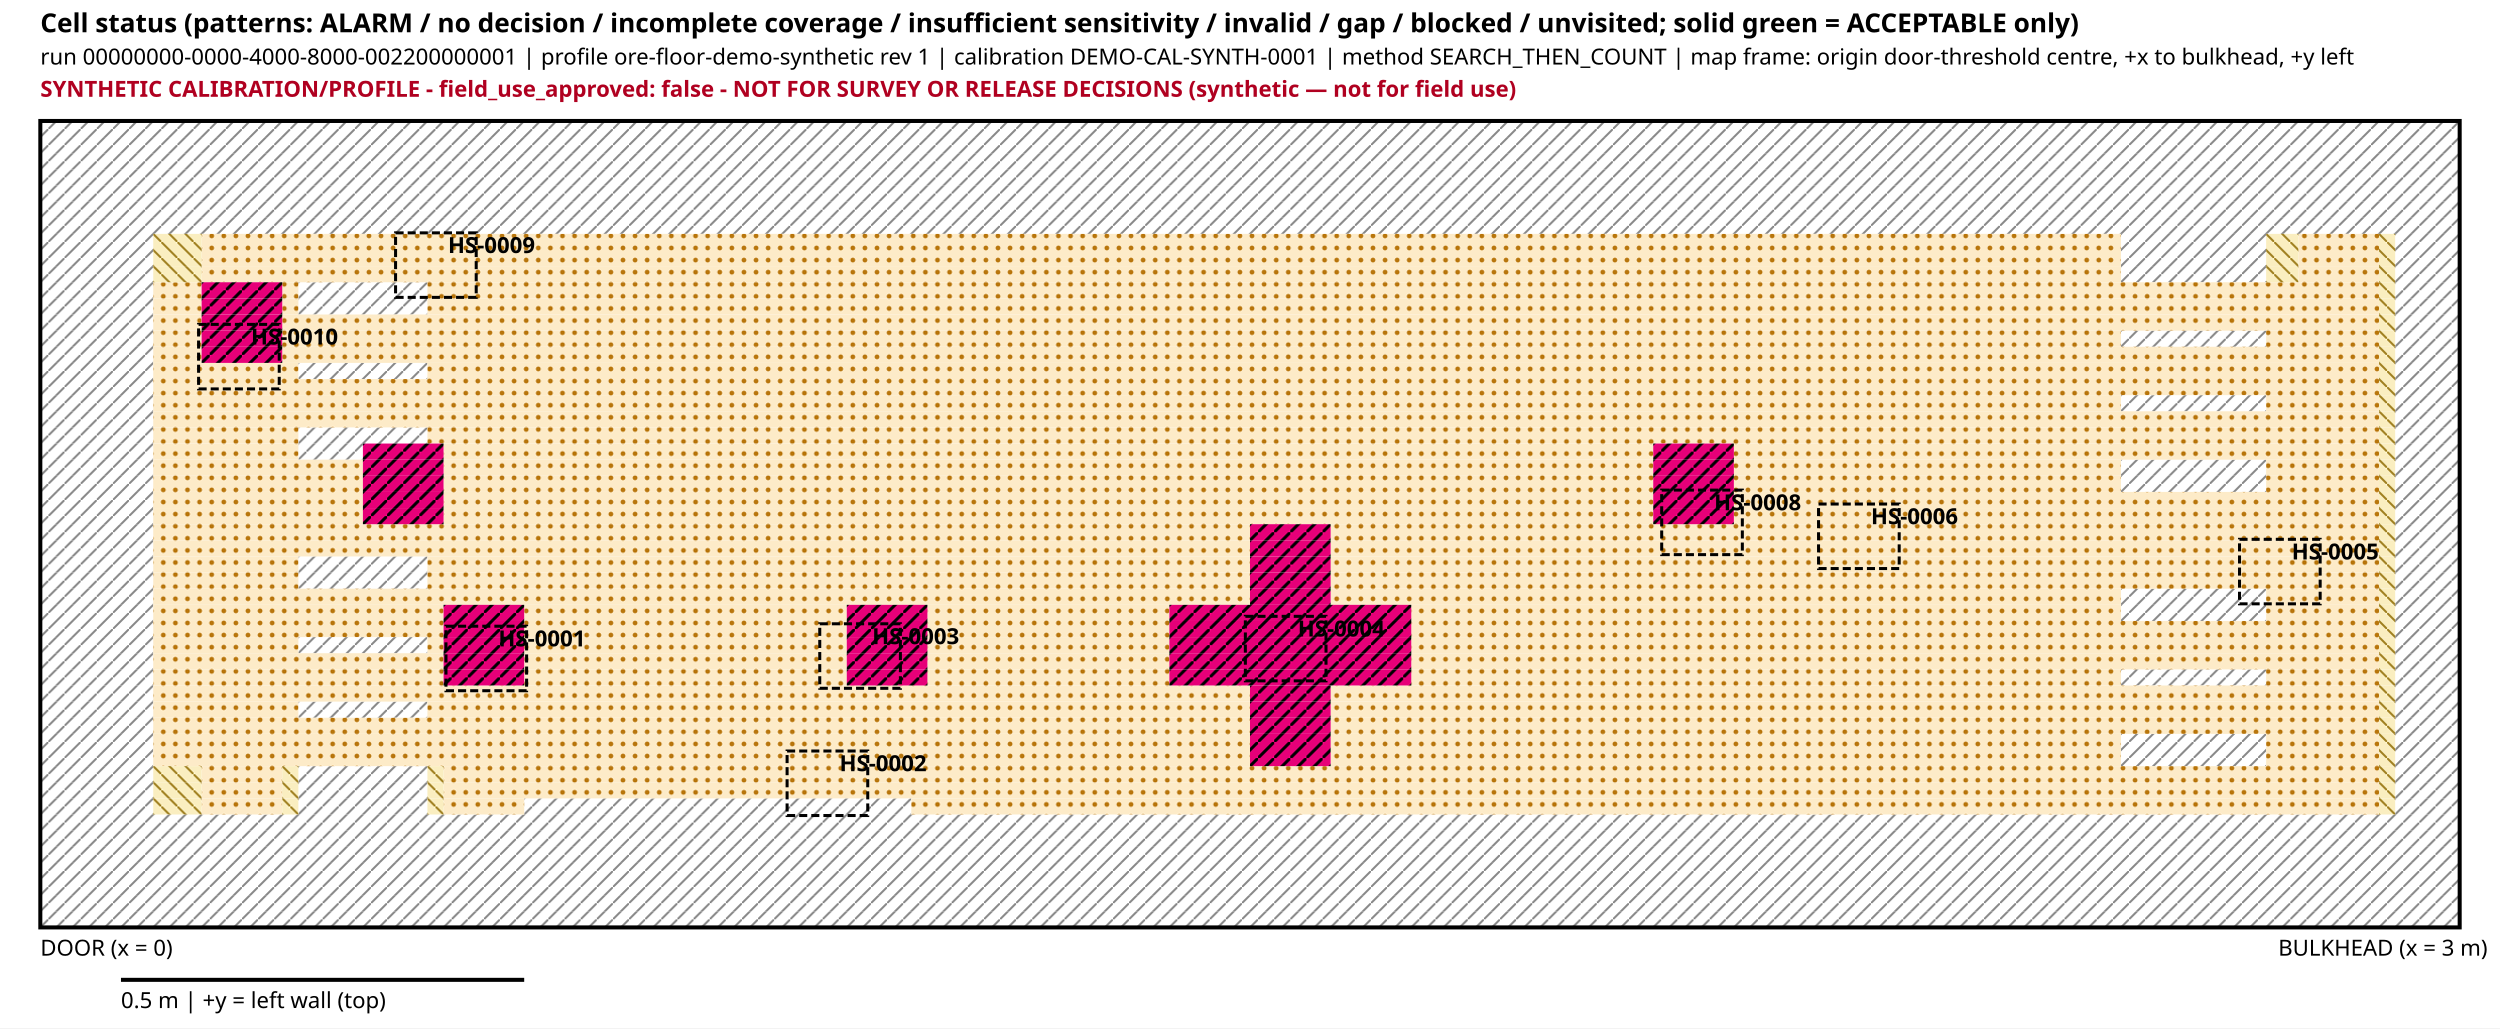
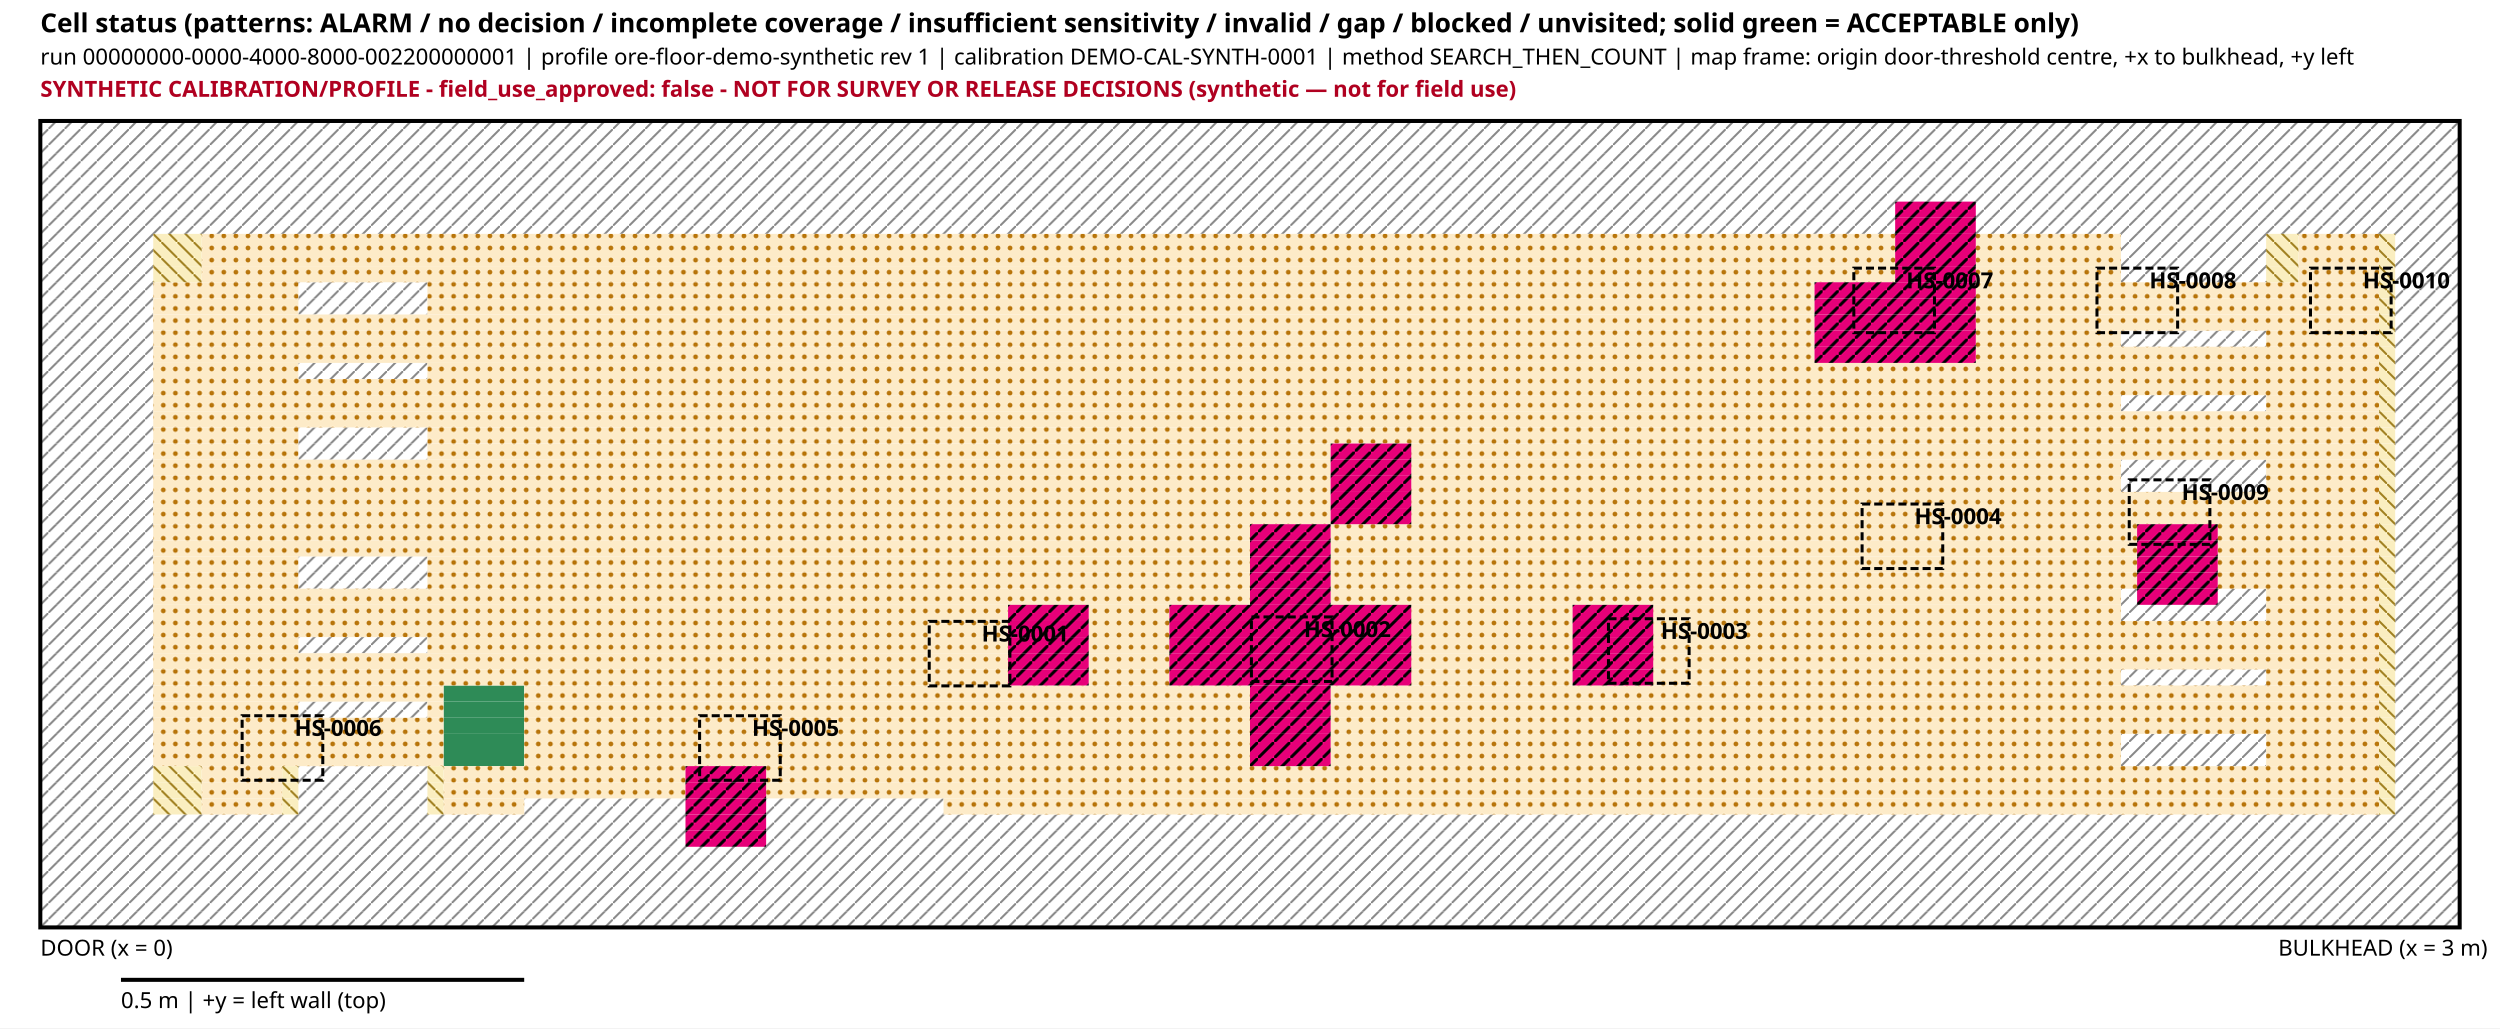
<svg xmlns="http://www.w3.org/2000/svg" width="1240" height="510" viewBox="0 0 1240 510" font-family="sans-serif" font-size="11">
  <defs>
    <pattern id="p-UNVISITED" width="8" height="8" patternUnits="userSpaceOnUse">
      <rect width="8" height="8" fill="#fff" />
      <path d="M0 8L8 0" stroke="#888" stroke-width="1" />
    </pattern>
    <pattern id="p-INVALID_DATA" width="8" height="8" patternUnits="userSpaceOnUse">
      <rect width="8" height="8" fill="#f6d5d5" />
      <path d="M0 0L8 8M0 8L8 0" stroke="#c83c3c" stroke-width="1" />
    </pattern>
    <pattern id="p-INSUFFICIENT_SENSITIVITY" width="6" height="6" patternUnits="userSpaceOnUse">
      <rect width="6" height="6" fill="#fdebc8" />
      <circle cx="3" cy="3" r="1.2" fill="#b9770e" />
    </pattern>
    <pattern id="p-BLOCKED" width="8" height="8" patternUnits="userSpaceOnUse">
      <rect width="8" height="8" fill="#e4dcf0" />
      <path d="M0 4H8" stroke="#785aa0" stroke-width="2" />
    </pattern>
    <pattern id="p-EXCLUDED" width="8" height="8" patternUnits="userSpaceOnUse">
      <rect width="8" height="8" fill="#5a5a5a" />
    </pattern>
    <pattern id="p-ACCEPTABLE" width="8" height="8" patternUnits="userSpaceOnUse">
      <rect width="8" height="8" fill="#2e8b57" />
    </pattern>
    <pattern id="p-NO_DECISION" width="8" height="8" patternUnits="userSpaceOnUse">
      <rect width="8" height="8" fill="#e6e6f2" />
      <path d="M0 4H8M4 0V8" stroke="#6a6aa0" stroke-width="1" />
    </pattern>
    <pattern id="p-INCOMPLETE_COVERAGE" width="8" height="8" patternUnits="userSpaceOnUse">
      <rect width="8" height="8" fill="#faeec0" />
      <path d="M0 0L8 8" stroke="#a08020" stroke-width="1" />
    </pattern>
    <pattern id="p-ALARM" width="8" height="8" patternUnits="userSpaceOnUse">
      <rect width="8" height="8" fill="#e60078" />
      <path d="M0 8L8 0" stroke="#000" stroke-width="1.5" />
    </pattern>
    <pattern id="p-ACQUISITION_GAP" width="8" height="8" patternUnits="userSpaceOnUse">
      <rect width="8" height="8" fill="#ddd" />
      <circle cx="4" cy="4" r="2" fill="#666" />
    </pattern>
  </defs>
  <rect width="1240" height="510" fill="#fff" />
  <text x="20" y="16" font-size="13" font-weight="bold">Cell status (patterns: ALARM / no decision / incomplete coverage / insufficient sensitivity / invalid / gap / blocked / unvisited; solid green = ACCEPTABLE only)</text>
  <text x="20" y="32">run 00000000-0000-4000-8000-002200000001 | profile ore-floor-demo-synthetic rev 1 | calibration DEMO-CAL-SYNTH-0001 | method SEARCH_THEN_COUNT | map frame: origin door-threshold centre, +x to bulkhead, +y left</text>
  <text x="20" y="48" fill="#b00020" font-weight="bold">SYNTHETIC CALIBRATION/PROFILE - field_use_approved: false - NOT FOR SURVEY OR RELEASE DECISIONS (synthetic — not for field use)</text>
  <rect x="20.0" y="452.0" width="1200.0" height="8.0" fill="url(#p-UNVISITED)" />
  <rect x="20.0" y="444.0" width="1200.0" height="8.0" fill="url(#p-UNVISITED)" />
  <rect x="20.0" y="436.0" width="1200.0" height="8.0" fill="url(#p-UNVISITED)" />
  <rect x="20.0" y="428.0" width="1200.0" height="8.0" fill="url(#p-UNVISITED)" />
  <rect x="20.0" y="420.0" width="1200.0" height="8.0" fill="url(#p-UNVISITED)" />
-   <rect x="20.0" y="412.0" width="1200.0" height="8.0" fill="url(#p-UNVISITED)" />
-   <rect x="20.0" y="404.0" width="1200.0" height="8.0" fill="url(#p-UNVISITED)" />
+   <rect x="20.0" y="412.0" width="320.0" height="8.0" fill="url(#p-UNVISITED)" />
+   <rect x="380.0" y="412.0" width="840.0" height="8.0" fill="url(#p-UNVISITED)" />
+   <rect x="20.0" y="404.0" width="320.0" height="8.0" fill="url(#p-UNVISITED)" />
+   <rect x="380.0" y="404.0" width="840.0" height="8.0" fill="url(#p-UNVISITED)" />
  <rect x="20.0" y="396.0" width="56.0" height="8.0" fill="url(#p-UNVISITED)" />
  <rect x="148.0" y="396.0" width="64.0" height="8.0" fill="url(#p-UNVISITED)" />
-   <rect x="260.0" y="396.0" width="192.0" height="8.0" fill="url(#p-UNVISITED)" />
+   <rect x="260.0" y="396.0" width="80.0" height="8.0" fill="url(#p-UNVISITED)" />
+   <rect x="380.0" y="396.0" width="88.0" height="8.0" fill="url(#p-UNVISITED)" />
  <rect x="1188.0" y="396.0" width="32.0" height="8.0" fill="url(#p-UNVISITED)" />
  <rect x="20.0" y="388.0" width="56.0" height="8.0" fill="url(#p-UNVISITED)" />
  <rect x="148.0" y="388.0" width="64.0" height="8.0" fill="url(#p-UNVISITED)" />
  <rect x="1188.0" y="388.0" width="32.0" height="8.0" fill="url(#p-UNVISITED)" />
  <rect x="20.0" y="380.0" width="56.0" height="8.0" fill="url(#p-UNVISITED)" />
  <rect x="148.0" y="380.0" width="64.0" height="8.0" fill="url(#p-UNVISITED)" />
  <rect x="1188.0" y="380.0" width="32.0" height="8.0" fill="url(#p-UNVISITED)" />
  <rect x="20.0" y="372.0" width="56.0" height="8.0" fill="url(#p-UNVISITED)" />
  <rect x="1052.0" y="372.0" width="72.0" height="8.0" fill="url(#p-UNVISITED)" />
  <rect x="1188.0" y="372.0" width="32.0" height="8.0" fill="url(#p-UNVISITED)" />
  <rect x="20.0" y="364.0" width="56.0" height="8.0" fill="url(#p-UNVISITED)" />
  <rect x="1052.0" y="364.0" width="72.0" height="8.0" fill="url(#p-UNVISITED)" />
  <rect x="1188.0" y="364.0" width="32.0" height="8.0" fill="url(#p-UNVISITED)" />
  <rect x="20.0" y="356.0" width="56.0" height="8.0" fill="url(#p-UNVISITED)" />
  <rect x="1188.0" y="356.0" width="32.0" height="8.0" fill="url(#p-UNVISITED)" />
  <rect x="20.0" y="348.0" width="56.0" height="8.0" fill="url(#p-UNVISITED)" />
  <rect x="148.0" y="348.0" width="64.0" height="8.0" fill="url(#p-UNVISITED)" />
  <rect x="1188.0" y="348.0" width="32.0" height="8.0" fill="url(#p-UNVISITED)" />
  <rect x="20.0" y="340.0" width="56.0" height="8.0" fill="url(#p-UNVISITED)" />
  <rect x="1188.0" y="340.0" width="32.0" height="8.0" fill="url(#p-UNVISITED)" />
  <rect x="20.0" y="332.0" width="56.0" height="8.0" fill="url(#p-UNVISITED)" />
  <rect x="1052.0" y="332.0" width="72.0" height="8.0" fill="url(#p-UNVISITED)" />
  <rect x="1188.0" y="332.0" width="32.0" height="8.0" fill="url(#p-UNVISITED)" />
  <rect x="20.0" y="324.0" width="56.0" height="8.0" fill="url(#p-UNVISITED)" />
  <rect x="1188.0" y="324.0" width="32.0" height="8.0" fill="url(#p-UNVISITED)" />
  <rect x="20.0" y="316.0" width="56.0" height="8.0" fill="url(#p-UNVISITED)" />
  <rect x="148.0" y="316.0" width="64.0" height="8.0" fill="url(#p-UNVISITED)" />
  <rect x="1188.0" y="316.0" width="32.0" height="8.0" fill="url(#p-UNVISITED)" />
  <rect x="20.0" y="308.0" width="56.0" height="8.0" fill="url(#p-UNVISITED)" />
  <rect x="1188.0" y="308.0" width="32.0" height="8.0" fill="url(#p-UNVISITED)" />
  <rect x="20.0" y="300.0" width="56.0" height="8.0" fill="url(#p-UNVISITED)" />
  <rect x="1052.0" y="300.0" width="72.0" height="8.0" fill="url(#p-UNVISITED)" />
  <rect x="1188.0" y="300.0" width="32.0" height="8.0" fill="url(#p-UNVISITED)" />
  <rect x="20.0" y="292.0" width="56.0" height="8.0" fill="url(#p-UNVISITED)" />
-   <rect x="1052.0" y="292.0" width="72.0" height="8.0" fill="url(#p-UNVISITED)" />
+   <rect x="1052.0" y="292.0" width="8.0" height="8.0" fill="url(#p-UNVISITED)" />
+   <rect x="1100.0" y="292.0" width="24.0" height="8.0" fill="url(#p-UNVISITED)" />
  <rect x="1188.0" y="292.0" width="32.0" height="8.0" fill="url(#p-UNVISITED)" />
  <rect x="20.0" y="284.0" width="56.0" height="8.0" fill="url(#p-UNVISITED)" />
  <rect x="148.0" y="284.0" width="64.0" height="8.0" fill="url(#p-UNVISITED)" />
  <rect x="1188.0" y="284.0" width="32.0" height="8.0" fill="url(#p-UNVISITED)" />
  <rect x="20.0" y="276.0" width="56.0" height="8.0" fill="url(#p-UNVISITED)" />
  <rect x="148.0" y="276.0" width="64.0" height="8.0" fill="url(#p-UNVISITED)" />
  <rect x="1188.0" y="276.0" width="32.0" height="8.0" fill="url(#p-UNVISITED)" />
  <rect x="20.0" y="268.0" width="56.0" height="8.0" fill="url(#p-UNVISITED)" />
  <rect x="1188.0" y="268.0" width="32.0" height="8.0" fill="url(#p-UNVISITED)" />
  <rect x="20.0" y="260.0" width="56.0" height="8.0" fill="url(#p-UNVISITED)" />
  <rect x="1188.0" y="260.0" width="32.0" height="8.0" fill="url(#p-UNVISITED)" />
  <rect x="20.0" y="252.0" width="56.0" height="8.0" fill="url(#p-UNVISITED)" />
  <rect x="1188.0" y="252.0" width="32.0" height="8.0" fill="url(#p-UNVISITED)" />
  <rect x="20.0" y="244.0" width="56.0" height="8.0" fill="url(#p-UNVISITED)" />
  <rect x="1188.0" y="244.0" width="32.0" height="8.0" fill="url(#p-UNVISITED)" />
  <rect x="20.0" y="236.0" width="56.0" height="8.0" fill="url(#p-UNVISITED)" />
  <rect x="1052.0" y="236.0" width="72.0" height="8.0" fill="url(#p-UNVISITED)" />
  <rect x="1188.0" y="236.0" width="32.0" height="8.0" fill="url(#p-UNVISITED)" />
  <rect x="20.0" y="228.0" width="56.0" height="8.0" fill="url(#p-UNVISITED)" />
  <rect x="1052.0" y="228.0" width="72.0" height="8.0" fill="url(#p-UNVISITED)" />
  <rect x="1188.0" y="228.0" width="32.0" height="8.0" fill="url(#p-UNVISITED)" />
  <rect x="20.0" y="220.0" width="56.0" height="8.0" fill="url(#p-UNVISITED)" />
-   <rect x="148.0" y="220.0" width="32.0" height="8.0" fill="url(#p-UNVISITED)" />
+   <rect x="148.0" y="220.0" width="64.0" height="8.0" fill="url(#p-UNVISITED)" />
  <rect x="1188.0" y="220.0" width="32.0" height="8.0" fill="url(#p-UNVISITED)" />
  <rect x="20.0" y="212.0" width="56.0" height="8.0" fill="url(#p-UNVISITED)" />
  <rect x="148.0" y="212.0" width="64.0" height="8.0" fill="url(#p-UNVISITED)" />
  <rect x="1188.0" y="212.0" width="32.0" height="8.0" fill="url(#p-UNVISITED)" />
  <rect x="20.0" y="204.0" width="56.0" height="8.0" fill="url(#p-UNVISITED)" />
  <rect x="1188.0" y="204.0" width="32.0" height="8.0" fill="url(#p-UNVISITED)" />
  <rect x="20.0" y="196.0" width="56.0" height="8.0" fill="url(#p-UNVISITED)" />
  <rect x="1052.0" y="196.0" width="72.0" height="8.0" fill="url(#p-UNVISITED)" />
  <rect x="1188.0" y="196.0" width="32.0" height="8.0" fill="url(#p-UNVISITED)" />
  <rect x="20.0" y="188.0" width="56.0" height="8.0" fill="url(#p-UNVISITED)" />
  <rect x="1188.0" y="188.0" width="32.0" height="8.0" fill="url(#p-UNVISITED)" />
  <rect x="20.0" y="180.0" width="56.0" height="8.0" fill="url(#p-UNVISITED)" />
  <rect x="148.0" y="180.0" width="64.0" height="8.0" fill="url(#p-UNVISITED)" />
  <rect x="1188.0" y="180.0" width="32.0" height="8.0" fill="url(#p-UNVISITED)" />
  <rect x="20.0" y="172.0" width="56.0" height="8.0" fill="url(#p-UNVISITED)" />
  <rect x="1188.0" y="172.0" width="32.0" height="8.0" fill="url(#p-UNVISITED)" />
  <rect x="20.0" y="164.0" width="56.0" height="8.0" fill="url(#p-UNVISITED)" />
  <rect x="1052.0" y="164.0" width="72.0" height="8.0" fill="url(#p-UNVISITED)" />
  <rect x="1188.0" y="164.0" width="32.0" height="8.0" fill="url(#p-UNVISITED)" />
  <rect x="20.0" y="156.0" width="56.0" height="8.0" fill="url(#p-UNVISITED)" />
  <rect x="1188.0" y="156.0" width="32.0" height="8.0" fill="url(#p-UNVISITED)" />
  <rect x="20.0" y="148.0" width="56.0" height="8.0" fill="url(#p-UNVISITED)" />
  <rect x="148.0" y="148.0" width="64.0" height="8.0" fill="url(#p-UNVISITED)" />
  <rect x="1188.0" y="148.0" width="32.0" height="8.0" fill="url(#p-UNVISITED)" />
  <rect x="20.0" y="140.0" width="56.0" height="8.0" fill="url(#p-UNVISITED)" />
  <rect x="148.0" y="140.0" width="64.0" height="8.0" fill="url(#p-UNVISITED)" />
  <rect x="1188.0" y="140.0" width="32.0" height="8.0" fill="url(#p-UNVISITED)" />
  <rect x="20.0" y="132.0" width="56.0" height="8.0" fill="url(#p-UNVISITED)" />
  <rect x="1052.0" y="132.0" width="72.0" height="8.0" fill="url(#p-UNVISITED)" />
  <rect x="1188.0" y="132.0" width="32.0" height="8.0" fill="url(#p-UNVISITED)" />
  <rect x="20.0" y="124.0" width="56.0" height="8.0" fill="url(#p-UNVISITED)" />
  <rect x="1052.0" y="124.0" width="72.0" height="8.0" fill="url(#p-UNVISITED)" />
  <rect x="1188.0" y="124.0" width="32.0" height="8.0" fill="url(#p-UNVISITED)" />
  <rect x="20.0" y="116.0" width="56.0" height="8.0" fill="url(#p-UNVISITED)" />
  <rect x="1052.0" y="116.0" width="72.0" height="8.0" fill="url(#p-UNVISITED)" />
  <rect x="1188.0" y="116.0" width="32.0" height="8.0" fill="url(#p-UNVISITED)" />
-   <rect x="20.0" y="108.0" width="1200.0" height="8.0" fill="url(#p-UNVISITED)" />
-   <rect x="20.0" y="100.0" width="1200.0" height="8.0" fill="url(#p-UNVISITED)" />
+   <rect x="20.0" y="108.0" width="920.0" height="8.0" fill="url(#p-UNVISITED)" />
+   <rect x="980.0" y="108.0" width="240.0" height="8.0" fill="url(#p-UNVISITED)" />
+   <rect x="20.0" y="100.0" width="920.0" height="8.0" fill="url(#p-UNVISITED)" />
+   <rect x="980.0" y="100.0" width="240.0" height="8.0" fill="url(#p-UNVISITED)" />
  <rect x="20.0" y="92.0" width="1200.0" height="8.0" fill="url(#p-UNVISITED)" />
  <rect x="20.0" y="84.0" width="1200.0" height="8.0" fill="url(#p-UNVISITED)" />
  <rect x="20.0" y="76.0" width="1200.0" height="8.0" fill="url(#p-UNVISITED)" />
  <rect x="20.0" y="68.0" width="1200.0" height="8.0" fill="url(#p-UNVISITED)" />
  <rect x="20.0" y="60.0" width="1200.0" height="8.0" fill="url(#p-UNVISITED)" />
+   <rect x="220.0" y="372.0" width="40.0" height="8.0" fill="url(#p-ACCEPTABLE)" />
+   <rect x="220.0" y="364.0" width="40.0" height="8.0" fill="url(#p-ACCEPTABLE)" />
+   <rect x="220.0" y="356.0" width="40.0" height="8.0" fill="url(#p-ACCEPTABLE)" />
+   <rect x="220.0" y="348.0" width="40.0" height="8.0" fill="url(#p-ACCEPTABLE)" />
+   <rect x="220.0" y="340.0" width="40.0" height="8.0" fill="url(#p-ACCEPTABLE)" />
  <rect x="100.0" y="396.0" width="40.0" height="8.0" fill="url(#p-INSUFFICIENT_SENSITIVITY)" />
  <rect x="220.0" y="396.0" width="40.0" height="8.0" fill="url(#p-INSUFFICIENT_SENSITIVITY)" />
-   <rect x="452.0" y="396.0" width="728.0" height="8.0" fill="url(#p-INSUFFICIENT_SENSITIVITY)" />
+   <rect x="468.0" y="396.0" width="712.0" height="8.0" fill="url(#p-INSUFFICIENT_SENSITIVITY)" />
  <rect x="100.0" y="388.0" width="40.0" height="8.0" fill="url(#p-INSUFFICIENT_SENSITIVITY)" />
-   <rect x="220.0" y="388.0" width="960.0" height="8.0" fill="url(#p-INSUFFICIENT_SENSITIVITY)" />
+   <rect x="220.0" y="388.0" width="120.0" height="8.0" fill="url(#p-INSUFFICIENT_SENSITIVITY)" />
+   <rect x="380.0" y="388.0" width="800.0" height="8.0" fill="url(#p-INSUFFICIENT_SENSITIVITY)" />
  <rect x="100.0" y="380.0" width="40.0" height="8.0" fill="url(#p-INSUFFICIENT_SENSITIVITY)" />
-   <rect x="220.0" y="380.0" width="960.0" height="8.0" fill="url(#p-INSUFFICIENT_SENSITIVITY)" />
-   <rect x="76.0" y="372.0" width="544.0" height="8.0" fill="url(#p-INSUFFICIENT_SENSITIVITY)" />
+   <rect x="220.0" y="380.0" width="120.0" height="8.0" fill="url(#p-INSUFFICIENT_SENSITIVITY)" />
+   <rect x="380.0" y="380.0" width="800.0" height="8.0" fill="url(#p-INSUFFICIENT_SENSITIVITY)" />
+   <rect x="76.0" y="372.0" width="144.0" height="8.0" fill="url(#p-INSUFFICIENT_SENSITIVITY)" />
+   <rect x="260.0" y="372.0" width="360.0" height="8.0" fill="url(#p-INSUFFICIENT_SENSITIVITY)" />
  <rect x="660.0" y="372.0" width="392.0" height="8.0" fill="url(#p-INSUFFICIENT_SENSITIVITY)" />
  <rect x="1124.0" y="372.0" width="56.0" height="8.0" fill="url(#p-INSUFFICIENT_SENSITIVITY)" />
-   <rect x="76.0" y="364.0" width="544.0" height="8.0" fill="url(#p-INSUFFICIENT_SENSITIVITY)" />
+   <rect x="76.0" y="364.0" width="144.0" height="8.0" fill="url(#p-INSUFFICIENT_SENSITIVITY)" />
+   <rect x="260.0" y="364.0" width="360.0" height="8.0" fill="url(#p-INSUFFICIENT_SENSITIVITY)" />
  <rect x="660.0" y="364.0" width="392.0" height="8.0" fill="url(#p-INSUFFICIENT_SENSITIVITY)" />
  <rect x="1124.0" y="364.0" width="56.0" height="8.0" fill="url(#p-INSUFFICIENT_SENSITIVITY)" />
-   <rect x="76.0" y="356.0" width="544.0" height="8.0" fill="url(#p-INSUFFICIENT_SENSITIVITY)" />
+   <rect x="76.0" y="356.0" width="144.0" height="8.0" fill="url(#p-INSUFFICIENT_SENSITIVITY)" />
+   <rect x="260.0" y="356.0" width="360.0" height="8.0" fill="url(#p-INSUFFICIENT_SENSITIVITY)" />
  <rect x="660.0" y="356.0" width="520.0" height="8.0" fill="url(#p-INSUFFICIENT_SENSITIVITY)" />
  <rect x="76.0" y="348.0" width="72.0" height="8.0" fill="url(#p-INSUFFICIENT_SENSITIVITY)" />
-   <rect x="212.0" y="348.0" width="408.0" height="8.0" fill="url(#p-INSUFFICIENT_SENSITIVITY)" />
+   <rect x="212.0" y="348.0" width="8.0" height="8.0" fill="url(#p-INSUFFICIENT_SENSITIVITY)" />
+   <rect x="260.0" y="348.0" width="360.0" height="8.0" fill="url(#p-INSUFFICIENT_SENSITIVITY)" />
  <rect x="660.0" y="348.0" width="520.0" height="8.0" fill="url(#p-INSUFFICIENT_SENSITIVITY)" />
-   <rect x="76.0" y="340.0" width="544.0" height="8.0" fill="url(#p-INSUFFICIENT_SENSITIVITY)" />
+   <rect x="76.0" y="340.0" width="144.0" height="8.0" fill="url(#p-INSUFFICIENT_SENSITIVITY)" />
+   <rect x="260.0" y="340.0" width="360.0" height="8.0" fill="url(#p-INSUFFICIENT_SENSITIVITY)" />
  <rect x="660.0" y="340.0" width="520.0" height="8.0" fill="url(#p-INSUFFICIENT_SENSITIVITY)" />
-   <rect x="76.0" y="332.0" width="144.0" height="8.0" fill="url(#p-INSUFFICIENT_SENSITIVITY)" />
-   <rect x="260.0" y="332.0" width="160.0" height="8.0" fill="url(#p-INSUFFICIENT_SENSITIVITY)" />
-   <rect x="460.0" y="332.0" width="120.0" height="8.0" fill="url(#p-INSUFFICIENT_SENSITIVITY)" />
-   <rect x="700.0" y="332.0" width="352.0" height="8.0" fill="url(#p-INSUFFICIENT_SENSITIVITY)" />
+   <rect x="76.0" y="332.0" width="424.0" height="8.0" fill="url(#p-INSUFFICIENT_SENSITIVITY)" />
+   <rect x="540.0" y="332.0" width="40.0" height="8.0" fill="url(#p-INSUFFICIENT_SENSITIVITY)" />
+   <rect x="700.0" y="332.0" width="80.0" height="8.0" fill="url(#p-INSUFFICIENT_SENSITIVITY)" />
+   <rect x="820.0" y="332.0" width="232.0" height="8.0" fill="url(#p-INSUFFICIENT_SENSITIVITY)" />
  <rect x="1124.0" y="332.0" width="56.0" height="8.0" fill="url(#p-INSUFFICIENT_SENSITIVITY)" />
-   <rect x="76.0" y="324.0" width="144.0" height="8.0" fill="url(#p-INSUFFICIENT_SENSITIVITY)" />
-   <rect x="260.0" y="324.0" width="160.0" height="8.0" fill="url(#p-INSUFFICIENT_SENSITIVITY)" />
-   <rect x="460.0" y="324.0" width="120.0" height="8.0" fill="url(#p-INSUFFICIENT_SENSITIVITY)" />
-   <rect x="700.0" y="324.0" width="480.0" height="8.0" fill="url(#p-INSUFFICIENT_SENSITIVITY)" />
+   <rect x="76.0" y="324.0" width="424.0" height="8.0" fill="url(#p-INSUFFICIENT_SENSITIVITY)" />
+   <rect x="540.0" y="324.0" width="40.0" height="8.0" fill="url(#p-INSUFFICIENT_SENSITIVITY)" />
+   <rect x="700.0" y="324.0" width="80.0" height="8.0" fill="url(#p-INSUFFICIENT_SENSITIVITY)" />
+   <rect x="820.0" y="324.0" width="360.0" height="8.0" fill="url(#p-INSUFFICIENT_SENSITIVITY)" />
  <rect x="76.0" y="316.0" width="72.0" height="8.0" fill="url(#p-INSUFFICIENT_SENSITIVITY)" />
-   <rect x="212.0" y="316.0" width="8.0" height="8.0" fill="url(#p-INSUFFICIENT_SENSITIVITY)" />
-   <rect x="260.0" y="316.0" width="160.0" height="8.0" fill="url(#p-INSUFFICIENT_SENSITIVITY)" />
-   <rect x="460.0" y="316.0" width="120.0" height="8.0" fill="url(#p-INSUFFICIENT_SENSITIVITY)" />
-   <rect x="700.0" y="316.0" width="480.0" height="8.0" fill="url(#p-INSUFFICIENT_SENSITIVITY)" />
-   <rect x="76.0" y="308.0" width="144.0" height="8.0" fill="url(#p-INSUFFICIENT_SENSITIVITY)" />
-   <rect x="260.0" y="308.0" width="160.0" height="8.0" fill="url(#p-INSUFFICIENT_SENSITIVITY)" />
-   <rect x="460.0" y="308.0" width="120.0" height="8.0" fill="url(#p-INSUFFICIENT_SENSITIVITY)" />
-   <rect x="700.0" y="308.0" width="480.0" height="8.0" fill="url(#p-INSUFFICIENT_SENSITIVITY)" />
-   <rect x="76.0" y="300.0" width="144.0" height="8.0" fill="url(#p-INSUFFICIENT_SENSITIVITY)" />
-   <rect x="260.0" y="300.0" width="160.0" height="8.0" fill="url(#p-INSUFFICIENT_SENSITIVITY)" />
-   <rect x="460.0" y="300.0" width="120.0" height="8.0" fill="url(#p-INSUFFICIENT_SENSITIVITY)" />
-   <rect x="700.0" y="300.0" width="352.0" height="8.0" fill="url(#p-INSUFFICIENT_SENSITIVITY)" />
+   <rect x="212.0" y="316.0" width="288.0" height="8.0" fill="url(#p-INSUFFICIENT_SENSITIVITY)" />
+   <rect x="540.0" y="316.0" width="40.0" height="8.0" fill="url(#p-INSUFFICIENT_SENSITIVITY)" />
+   <rect x="700.0" y="316.0" width="80.0" height="8.0" fill="url(#p-INSUFFICIENT_SENSITIVITY)" />
+   <rect x="820.0" y="316.0" width="360.0" height="8.0" fill="url(#p-INSUFFICIENT_SENSITIVITY)" />
+   <rect x="76.0" y="308.0" width="424.0" height="8.0" fill="url(#p-INSUFFICIENT_SENSITIVITY)" />
+   <rect x="540.0" y="308.0" width="40.0" height="8.0" fill="url(#p-INSUFFICIENT_SENSITIVITY)" />
+   <rect x="700.0" y="308.0" width="80.0" height="8.0" fill="url(#p-INSUFFICIENT_SENSITIVITY)" />
+   <rect x="820.0" y="308.0" width="360.0" height="8.0" fill="url(#p-INSUFFICIENT_SENSITIVITY)" />
+   <rect x="76.0" y="300.0" width="424.0" height="8.0" fill="url(#p-INSUFFICIENT_SENSITIVITY)" />
+   <rect x="540.0" y="300.0" width="40.0" height="8.0" fill="url(#p-INSUFFICIENT_SENSITIVITY)" />
+   <rect x="700.0" y="300.0" width="80.0" height="8.0" fill="url(#p-INSUFFICIENT_SENSITIVITY)" />
+   <rect x="820.0" y="300.0" width="232.0" height="8.0" fill="url(#p-INSUFFICIENT_SENSITIVITY)" />
  <rect x="1124.0" y="300.0" width="56.0" height="8.0" fill="url(#p-INSUFFICIENT_SENSITIVITY)" />
  <rect x="76.0" y="292.0" width="544.0" height="8.0" fill="url(#p-INSUFFICIENT_SENSITIVITY)" />
  <rect x="660.0" y="292.0" width="392.0" height="8.0" fill="url(#p-INSUFFICIENT_SENSITIVITY)" />
  <rect x="1124.0" y="292.0" width="56.0" height="8.0" fill="url(#p-INSUFFICIENT_SENSITIVITY)" />
  <rect x="76.0" y="284.0" width="72.0" height="8.0" fill="url(#p-INSUFFICIENT_SENSITIVITY)" />
  <rect x="212.0" y="284.0" width="408.0" height="8.0" fill="url(#p-INSUFFICIENT_SENSITIVITY)" />
-   <rect x="660.0" y="284.0" width="520.0" height="8.0" fill="url(#p-INSUFFICIENT_SENSITIVITY)" />
+   <rect x="660.0" y="284.0" width="400.0" height="8.0" fill="url(#p-INSUFFICIENT_SENSITIVITY)" />
+   <rect x="1100.0" y="284.0" width="80.0" height="8.0" fill="url(#p-INSUFFICIENT_SENSITIVITY)" />
  <rect x="76.0" y="276.0" width="72.0" height="8.0" fill="url(#p-INSUFFICIENT_SENSITIVITY)" />
  <rect x="212.0" y="276.0" width="408.0" height="8.0" fill="url(#p-INSUFFICIENT_SENSITIVITY)" />
-   <rect x="660.0" y="276.0" width="520.0" height="8.0" fill="url(#p-INSUFFICIENT_SENSITIVITY)" />
+   <rect x="660.0" y="276.0" width="400.0" height="8.0" fill="url(#p-INSUFFICIENT_SENSITIVITY)" />
+   <rect x="1100.0" y="276.0" width="80.0" height="8.0" fill="url(#p-INSUFFICIENT_SENSITIVITY)" />
  <rect x="76.0" y="268.0" width="544.0" height="8.0" fill="url(#p-INSUFFICIENT_SENSITIVITY)" />
-   <rect x="660.0" y="268.0" width="520.0" height="8.0" fill="url(#p-INSUFFICIENT_SENSITIVITY)" />
+   <rect x="660.0" y="268.0" width="400.0" height="8.0" fill="url(#p-INSUFFICIENT_SENSITIVITY)" />
+   <rect x="1100.0" y="268.0" width="80.0" height="8.0" fill="url(#p-INSUFFICIENT_SENSITIVITY)" />
  <rect x="76.0" y="260.0" width="544.0" height="8.0" fill="url(#p-INSUFFICIENT_SENSITIVITY)" />
-   <rect x="660.0" y="260.0" width="520.0" height="8.0" fill="url(#p-INSUFFICIENT_SENSITIVITY)" />
-   <rect x="76.0" y="252.0" width="104.0" height="8.0" fill="url(#p-INSUFFICIENT_SENSITIVITY)" />
-   <rect x="220.0" y="252.0" width="600.0" height="8.0" fill="url(#p-INSUFFICIENT_SENSITIVITY)" />
-   <rect x="860.0" y="252.0" width="320.0" height="8.0" fill="url(#p-INSUFFICIENT_SENSITIVITY)" />
-   <rect x="76.0" y="244.0" width="104.0" height="8.0" fill="url(#p-INSUFFICIENT_SENSITIVITY)" />
-   <rect x="220.0" y="244.0" width="600.0" height="8.0" fill="url(#p-INSUFFICIENT_SENSITIVITY)" />
-   <rect x="860.0" y="244.0" width="320.0" height="8.0" fill="url(#p-INSUFFICIENT_SENSITIVITY)" />
-   <rect x="76.0" y="236.0" width="104.0" height="8.0" fill="url(#p-INSUFFICIENT_SENSITIVITY)" />
-   <rect x="220.0" y="236.0" width="600.0" height="8.0" fill="url(#p-INSUFFICIENT_SENSITIVITY)" />
-   <rect x="860.0" y="236.0" width="192.0" height="8.0" fill="url(#p-INSUFFICIENT_SENSITIVITY)" />
+   <rect x="660.0" y="260.0" width="400.0" height="8.0" fill="url(#p-INSUFFICIENT_SENSITIVITY)" />
+   <rect x="1100.0" y="260.0" width="80.0" height="8.0" fill="url(#p-INSUFFICIENT_SENSITIVITY)" />
+   <rect x="76.0" y="252.0" width="584.0" height="8.0" fill="url(#p-INSUFFICIENT_SENSITIVITY)" />
+   <rect x="700.0" y="252.0" width="480.0" height="8.0" fill="url(#p-INSUFFICIENT_SENSITIVITY)" />
+   <rect x="76.0" y="244.0" width="584.0" height="8.0" fill="url(#p-INSUFFICIENT_SENSITIVITY)" />
+   <rect x="700.0" y="244.0" width="480.0" height="8.0" fill="url(#p-INSUFFICIENT_SENSITIVITY)" />
+   <rect x="76.0" y="236.0" width="584.0" height="8.0" fill="url(#p-INSUFFICIENT_SENSITIVITY)" />
+   <rect x="700.0" y="236.0" width="352.0" height="8.0" fill="url(#p-INSUFFICIENT_SENSITIVITY)" />
  <rect x="1124.0" y="236.0" width="56.0" height="8.0" fill="url(#p-INSUFFICIENT_SENSITIVITY)" />
-   <rect x="76.0" y="228.0" width="104.0" height="8.0" fill="url(#p-INSUFFICIENT_SENSITIVITY)" />
-   <rect x="220.0" y="228.0" width="600.0" height="8.0" fill="url(#p-INSUFFICIENT_SENSITIVITY)" />
-   <rect x="860.0" y="228.0" width="192.0" height="8.0" fill="url(#p-INSUFFICIENT_SENSITIVITY)" />
+   <rect x="76.0" y="228.0" width="584.0" height="8.0" fill="url(#p-INSUFFICIENT_SENSITIVITY)" />
+   <rect x="700.0" y="228.0" width="352.0" height="8.0" fill="url(#p-INSUFFICIENT_SENSITIVITY)" />
  <rect x="1124.0" y="228.0" width="56.0" height="8.0" fill="url(#p-INSUFFICIENT_SENSITIVITY)" />
  <rect x="76.0" y="220.0" width="72.0" height="8.0" fill="url(#p-INSUFFICIENT_SENSITIVITY)" />
-   <rect x="220.0" y="220.0" width="600.0" height="8.0" fill="url(#p-INSUFFICIENT_SENSITIVITY)" />
-   <rect x="860.0" y="220.0" width="320.0" height="8.0" fill="url(#p-INSUFFICIENT_SENSITIVITY)" />
+   <rect x="212.0" y="220.0" width="448.0" height="8.0" fill="url(#p-INSUFFICIENT_SENSITIVITY)" />
+   <rect x="700.0" y="220.0" width="480.0" height="8.0" fill="url(#p-INSUFFICIENT_SENSITIVITY)" />
  <rect x="76.0" y="212.0" width="72.0" height="8.0" fill="url(#p-INSUFFICIENT_SENSITIVITY)" />
  <rect x="212.0" y="212.0" width="968.0" height="8.0" fill="url(#p-INSUFFICIENT_SENSITIVITY)" />
  <rect x="76.0" y="204.0" width="1104.0" height="8.0" fill="url(#p-INSUFFICIENT_SENSITIVITY)" />
  <rect x="76.0" y="196.0" width="976.0" height="8.0" fill="url(#p-INSUFFICIENT_SENSITIVITY)" />
  <rect x="1124.0" y="196.0" width="56.0" height="8.0" fill="url(#p-INSUFFICIENT_SENSITIVITY)" />
  <rect x="76.0" y="188.0" width="1104.0" height="8.0" fill="url(#p-INSUFFICIENT_SENSITIVITY)" />
  <rect x="76.0" y="180.0" width="72.0" height="8.0" fill="url(#p-INSUFFICIENT_SENSITIVITY)" />
  <rect x="212.0" y="180.0" width="968.0" height="8.0" fill="url(#p-INSUFFICIENT_SENSITIVITY)" />
-   <rect x="76.0" y="172.0" width="24.0" height="8.0" fill="url(#p-INSUFFICIENT_SENSITIVITY)" />
-   <rect x="140.0" y="172.0" width="1040.0" height="8.0" fill="url(#p-INSUFFICIENT_SENSITIVITY)" />
-   <rect x="76.0" y="164.0" width="24.0" height="8.0" fill="url(#p-INSUFFICIENT_SENSITIVITY)" />
-   <rect x="140.0" y="164.0" width="912.0" height="8.0" fill="url(#p-INSUFFICIENT_SENSITIVITY)" />
+   <rect x="76.0" y="172.0" width="824.0" height="8.0" fill="url(#p-INSUFFICIENT_SENSITIVITY)" />
+   <rect x="980.0" y="172.0" width="200.0" height="8.0" fill="url(#p-INSUFFICIENT_SENSITIVITY)" />
+   <rect x="76.0" y="164.0" width="824.0" height="8.0" fill="url(#p-INSUFFICIENT_SENSITIVITY)" />
+   <rect x="980.0" y="164.0" width="72.0" height="8.0" fill="url(#p-INSUFFICIENT_SENSITIVITY)" />
  <rect x="1124.0" y="164.0" width="56.0" height="8.0" fill="url(#p-INSUFFICIENT_SENSITIVITY)" />
-   <rect x="76.0" y="156.0" width="24.0" height="8.0" fill="url(#p-INSUFFICIENT_SENSITIVITY)" />
-   <rect x="140.0" y="156.0" width="1040.0" height="8.0" fill="url(#p-INSUFFICIENT_SENSITIVITY)" />
-   <rect x="76.0" y="148.0" width="24.0" height="8.0" fill="url(#p-INSUFFICIENT_SENSITIVITY)" />
-   <rect x="140.0" y="148.0" width="8.0" height="8.0" fill="url(#p-INSUFFICIENT_SENSITIVITY)" />
-   <rect x="212.0" y="148.0" width="968.0" height="8.0" fill="url(#p-INSUFFICIENT_SENSITIVITY)" />
-   <rect x="76.0" y="140.0" width="24.0" height="8.0" fill="url(#p-INSUFFICIENT_SENSITIVITY)" />
-   <rect x="140.0" y="140.0" width="8.0" height="8.0" fill="url(#p-INSUFFICIENT_SENSITIVITY)" />
-   <rect x="212.0" y="140.0" width="968.0" height="8.0" fill="url(#p-INSUFFICIENT_SENSITIVITY)" />
-   <rect x="100.0" y="132.0" width="952.0" height="8.0" fill="url(#p-INSUFFICIENT_SENSITIVITY)" />
+   <rect x="76.0" y="156.0" width="824.0" height="8.0" fill="url(#p-INSUFFICIENT_SENSITIVITY)" />
+   <rect x="980.0" y="156.0" width="200.0" height="8.0" fill="url(#p-INSUFFICIENT_SENSITIVITY)" />
+   <rect x="76.0" y="148.0" width="72.0" height="8.0" fill="url(#p-INSUFFICIENT_SENSITIVITY)" />
+   <rect x="212.0" y="148.0" width="688.0" height="8.0" fill="url(#p-INSUFFICIENT_SENSITIVITY)" />
+   <rect x="980.0" y="148.0" width="200.0" height="8.0" fill="url(#p-INSUFFICIENT_SENSITIVITY)" />
+   <rect x="76.0" y="140.0" width="72.0" height="8.0" fill="url(#p-INSUFFICIENT_SENSITIVITY)" />
+   <rect x="212.0" y="140.0" width="688.0" height="8.0" fill="url(#p-INSUFFICIENT_SENSITIVITY)" />
+   <rect x="980.0" y="140.0" width="200.0" height="8.0" fill="url(#p-INSUFFICIENT_SENSITIVITY)" />
+   <rect x="100.0" y="132.0" width="840.0" height="8.0" fill="url(#p-INSUFFICIENT_SENSITIVITY)" />
+   <rect x="980.0" y="132.0" width="72.0" height="8.0" fill="url(#p-INSUFFICIENT_SENSITIVITY)" />
  <rect x="1140.0" y="132.0" width="40.0" height="8.0" fill="url(#p-INSUFFICIENT_SENSITIVITY)" />
-   <rect x="100.0" y="124.0" width="952.0" height="8.0" fill="url(#p-INSUFFICIENT_SENSITIVITY)" />
+   <rect x="100.0" y="124.0" width="840.0" height="8.0" fill="url(#p-INSUFFICIENT_SENSITIVITY)" />
+   <rect x="980.0" y="124.0" width="72.0" height="8.0" fill="url(#p-INSUFFICIENT_SENSITIVITY)" />
  <rect x="1140.0" y="124.0" width="40.0" height="8.0" fill="url(#p-INSUFFICIENT_SENSITIVITY)" />
-   <rect x="100.0" y="116.0" width="952.0" height="8.0" fill="url(#p-INSUFFICIENT_SENSITIVITY)" />
+   <rect x="100.0" y="116.0" width="840.0" height="8.0" fill="url(#p-INSUFFICIENT_SENSITIVITY)" />
+   <rect x="980.0" y="116.0" width="72.0" height="8.0" fill="url(#p-INSUFFICIENT_SENSITIVITY)" />
  <rect x="1140.0" y="116.0" width="40.0" height="8.0" fill="url(#p-INSUFFICIENT_SENSITIVITY)" />
  <rect x="76.0" y="396.0" width="24.0" height="8.0" fill="url(#p-INCOMPLETE_COVERAGE)" />
  <rect x="140.0" y="396.0" width="8.0" height="8.0" fill="url(#p-INCOMPLETE_COVERAGE)" />
  <rect x="212.0" y="396.0" width="8.0" height="8.0" fill="url(#p-INCOMPLETE_COVERAGE)" />
  <rect x="1180.0" y="396.0" width="8.0" height="8.0" fill="url(#p-INCOMPLETE_COVERAGE)" />
  <rect x="76.0" y="388.0" width="24.0" height="8.0" fill="url(#p-INCOMPLETE_COVERAGE)" />
  <rect x="140.0" y="388.0" width="8.0" height="8.0" fill="url(#p-INCOMPLETE_COVERAGE)" />
  <rect x="212.0" y="388.0" width="8.0" height="8.0" fill="url(#p-INCOMPLETE_COVERAGE)" />
  <rect x="1180.0" y="388.0" width="8.0" height="8.0" fill="url(#p-INCOMPLETE_COVERAGE)" />
  <rect x="76.0" y="380.0" width="24.0" height="8.0" fill="url(#p-INCOMPLETE_COVERAGE)" />
  <rect x="140.0" y="380.0" width="8.0" height="8.0" fill="url(#p-INCOMPLETE_COVERAGE)" />
  <rect x="212.0" y="380.0" width="8.0" height="8.0" fill="url(#p-INCOMPLETE_COVERAGE)" />
  <rect x="1180.0" y="380.0" width="8.0" height="8.0" fill="url(#p-INCOMPLETE_COVERAGE)" />
  <rect x="1180.0" y="372.0" width="8.0" height="8.0" fill="url(#p-INCOMPLETE_COVERAGE)" />
  <rect x="1180.0" y="364.0" width="8.0" height="8.0" fill="url(#p-INCOMPLETE_COVERAGE)" />
  <rect x="1180.0" y="356.0" width="8.0" height="8.0" fill="url(#p-INCOMPLETE_COVERAGE)" />
  <rect x="1180.0" y="348.0" width="8.0" height="8.0" fill="url(#p-INCOMPLETE_COVERAGE)" />
  <rect x="1180.0" y="340.0" width="8.0" height="8.0" fill="url(#p-INCOMPLETE_COVERAGE)" />
  <rect x="1180.0" y="332.0" width="8.0" height="8.0" fill="url(#p-INCOMPLETE_COVERAGE)" />
  <rect x="1180.0" y="324.0" width="8.0" height="8.0" fill="url(#p-INCOMPLETE_COVERAGE)" />
  <rect x="1180.0" y="316.0" width="8.0" height="8.0" fill="url(#p-INCOMPLETE_COVERAGE)" />
  <rect x="1180.0" y="308.0" width="8.0" height="8.0" fill="url(#p-INCOMPLETE_COVERAGE)" />
  <rect x="1180.0" y="300.0" width="8.0" height="8.0" fill="url(#p-INCOMPLETE_COVERAGE)" />
  <rect x="1180.0" y="292.0" width="8.0" height="8.0" fill="url(#p-INCOMPLETE_COVERAGE)" />
  <rect x="1180.0" y="284.0" width="8.0" height="8.0" fill="url(#p-INCOMPLETE_COVERAGE)" />
  <rect x="1180.0" y="276.0" width="8.0" height="8.0" fill="url(#p-INCOMPLETE_COVERAGE)" />
  <rect x="1180.0" y="268.0" width="8.0" height="8.0" fill="url(#p-INCOMPLETE_COVERAGE)" />
  <rect x="1180.0" y="260.0" width="8.0" height="8.0" fill="url(#p-INCOMPLETE_COVERAGE)" />
  <rect x="1180.0" y="252.0" width="8.0" height="8.0" fill="url(#p-INCOMPLETE_COVERAGE)" />
  <rect x="1180.0" y="244.0" width="8.0" height="8.0" fill="url(#p-INCOMPLETE_COVERAGE)" />
  <rect x="1180.0" y="236.0" width="8.0" height="8.0" fill="url(#p-INCOMPLETE_COVERAGE)" />
  <rect x="1180.0" y="228.0" width="8.0" height="8.0" fill="url(#p-INCOMPLETE_COVERAGE)" />
  <rect x="1180.0" y="220.0" width="8.0" height="8.0" fill="url(#p-INCOMPLETE_COVERAGE)" />
  <rect x="1180.0" y="212.0" width="8.0" height="8.0" fill="url(#p-INCOMPLETE_COVERAGE)" />
  <rect x="1180.0" y="204.0" width="8.0" height="8.0" fill="url(#p-INCOMPLETE_COVERAGE)" />
  <rect x="1180.0" y="196.0" width="8.0" height="8.0" fill="url(#p-INCOMPLETE_COVERAGE)" />
  <rect x="1180.0" y="188.0" width="8.0" height="8.0" fill="url(#p-INCOMPLETE_COVERAGE)" />
  <rect x="1180.0" y="180.0" width="8.0" height="8.0" fill="url(#p-INCOMPLETE_COVERAGE)" />
  <rect x="1180.0" y="172.0" width="8.0" height="8.0" fill="url(#p-INCOMPLETE_COVERAGE)" />
  <rect x="1180.0" y="164.0" width="8.0" height="8.0" fill="url(#p-INCOMPLETE_COVERAGE)" />
  <rect x="1180.0" y="156.0" width="8.0" height="8.0" fill="url(#p-INCOMPLETE_COVERAGE)" />
  <rect x="1180.0" y="148.0" width="8.0" height="8.0" fill="url(#p-INCOMPLETE_COVERAGE)" />
  <rect x="1180.0" y="140.0" width="8.0" height="8.0" fill="url(#p-INCOMPLETE_COVERAGE)" />
  <rect x="76.0" y="132.0" width="24.0" height="8.0" fill="url(#p-INCOMPLETE_COVERAGE)" />
  <rect x="1124.0" y="132.0" width="16.0" height="8.0" fill="url(#p-INCOMPLETE_COVERAGE)" />
  <rect x="1180.0" y="132.0" width="8.0" height="8.0" fill="url(#p-INCOMPLETE_COVERAGE)" />
  <rect x="76.0" y="124.0" width="24.0" height="8.0" fill="url(#p-INCOMPLETE_COVERAGE)" />
  <rect x="1124.0" y="124.0" width="16.0" height="8.0" fill="url(#p-INCOMPLETE_COVERAGE)" />
  <rect x="1180.0" y="124.0" width="8.0" height="8.0" fill="url(#p-INCOMPLETE_COVERAGE)" />
  <rect x="76.0" y="116.0" width="24.0" height="8.0" fill="url(#p-INCOMPLETE_COVERAGE)" />
  <rect x="1124.0" y="116.0" width="16.0" height="8.0" fill="url(#p-INCOMPLETE_COVERAGE)" />
  <rect x="1180.0" y="116.0" width="8.0" height="8.0" fill="url(#p-INCOMPLETE_COVERAGE)" />
+   <rect x="340.0" y="412.0" width="40.0" height="8.0" fill="url(#p-ALARM)" />
+   <rect x="340.0" y="404.0" width="40.0" height="8.0" fill="url(#p-ALARM)" />
+   <rect x="340.0" y="396.0" width="40.0" height="8.0" fill="url(#p-ALARM)" />
+   <rect x="340.0" y="388.0" width="40.0" height="8.0" fill="url(#p-ALARM)" />
+   <rect x="340.0" y="380.0" width="40.0" height="8.0" fill="url(#p-ALARM)" />
  <rect x="620.0" y="372.0" width="40.0" height="8.0" fill="url(#p-ALARM)" />
  <rect x="620.0" y="364.0" width="40.0" height="8.0" fill="url(#p-ALARM)" />
  <rect x="620.0" y="356.0" width="40.0" height="8.0" fill="url(#p-ALARM)" />
  <rect x="620.0" y="348.0" width="40.0" height="8.0" fill="url(#p-ALARM)" />
  <rect x="620.0" y="340.0" width="40.0" height="8.0" fill="url(#p-ALARM)" />
-   <rect x="220.0" y="332.0" width="40.0" height="8.0" fill="url(#p-ALARM)" />
-   <rect x="420.0" y="332.0" width="40.0" height="8.0" fill="url(#p-ALARM)" />
+   <rect x="500.0" y="332.0" width="40.0" height="8.0" fill="url(#p-ALARM)" />
  <rect x="580.0" y="332.0" width="120.0" height="8.0" fill="url(#p-ALARM)" />
-   <rect x="220.0" y="324.0" width="40.0" height="8.0" fill="url(#p-ALARM)" />
-   <rect x="420.0" y="324.0" width="40.0" height="8.0" fill="url(#p-ALARM)" />
+   <rect x="780.0" y="332.0" width="40.0" height="8.0" fill="url(#p-ALARM)" />
+   <rect x="500.0" y="324.0" width="40.0" height="8.0" fill="url(#p-ALARM)" />
  <rect x="580.0" y="324.0" width="120.0" height="8.0" fill="url(#p-ALARM)" />
-   <rect x="220.0" y="316.0" width="40.0" height="8.0" fill="url(#p-ALARM)" />
-   <rect x="420.0" y="316.0" width="40.0" height="8.0" fill="url(#p-ALARM)" />
+   <rect x="780.0" y="324.0" width="40.0" height="8.0" fill="url(#p-ALARM)" />
+   <rect x="500.0" y="316.0" width="40.0" height="8.0" fill="url(#p-ALARM)" />
  <rect x="580.0" y="316.0" width="120.0" height="8.0" fill="url(#p-ALARM)" />
-   <rect x="220.0" y="308.0" width="40.0" height="8.0" fill="url(#p-ALARM)" />
-   <rect x="420.0" y="308.0" width="40.0" height="8.0" fill="url(#p-ALARM)" />
+   <rect x="780.0" y="316.0" width="40.0" height="8.0" fill="url(#p-ALARM)" />
+   <rect x="500.0" y="308.0" width="40.0" height="8.0" fill="url(#p-ALARM)" />
  <rect x="580.0" y="308.0" width="120.0" height="8.0" fill="url(#p-ALARM)" />
-   <rect x="220.0" y="300.0" width="40.0" height="8.0" fill="url(#p-ALARM)" />
-   <rect x="420.0" y="300.0" width="40.0" height="8.0" fill="url(#p-ALARM)" />
+   <rect x="780.0" y="308.0" width="40.0" height="8.0" fill="url(#p-ALARM)" />
+   <rect x="500.0" y="300.0" width="40.0" height="8.0" fill="url(#p-ALARM)" />
  <rect x="580.0" y="300.0" width="120.0" height="8.0" fill="url(#p-ALARM)" />
+   <rect x="780.0" y="300.0" width="40.0" height="8.0" fill="url(#p-ALARM)" />
  <rect x="620.0" y="292.0" width="40.0" height="8.0" fill="url(#p-ALARM)" />
+   <rect x="1060.0" y="292.0" width="40.0" height="8.0" fill="url(#p-ALARM)" />
  <rect x="620.0" y="284.0" width="40.0" height="8.0" fill="url(#p-ALARM)" />
+   <rect x="1060.0" y="284.0" width="40.0" height="8.0" fill="url(#p-ALARM)" />
  <rect x="620.0" y="276.0" width="40.0" height="8.0" fill="url(#p-ALARM)" />
+   <rect x="1060.0" y="276.0" width="40.0" height="8.0" fill="url(#p-ALARM)" />
  <rect x="620.0" y="268.0" width="40.0" height="8.0" fill="url(#p-ALARM)" />
+   <rect x="1060.0" y="268.0" width="40.0" height="8.0" fill="url(#p-ALARM)" />
  <rect x="620.0" y="260.0" width="40.0" height="8.0" fill="url(#p-ALARM)" />
-   <rect x="180.0" y="252.0" width="40.0" height="8.0" fill="url(#p-ALARM)" />
-   <rect x="820.0" y="252.0" width="40.0" height="8.0" fill="url(#p-ALARM)" />
-   <rect x="180.0" y="244.0" width="40.0" height="8.0" fill="url(#p-ALARM)" />
-   <rect x="820.0" y="244.0" width="40.0" height="8.0" fill="url(#p-ALARM)" />
-   <rect x="180.0" y="236.0" width="40.0" height="8.0" fill="url(#p-ALARM)" />
-   <rect x="820.0" y="236.0" width="40.0" height="8.0" fill="url(#p-ALARM)" />
-   <rect x="180.0" y="228.0" width="40.0" height="8.0" fill="url(#p-ALARM)" />
-   <rect x="820.0" y="228.0" width="40.0" height="8.0" fill="url(#p-ALARM)" />
-   <rect x="180.0" y="220.0" width="40.0" height="8.0" fill="url(#p-ALARM)" />
-   <rect x="820.0" y="220.0" width="40.0" height="8.0" fill="url(#p-ALARM)" />
-   <rect x="100.0" y="172.0" width="40.0" height="8.0" fill="url(#p-ALARM)" />
-   <rect x="100.0" y="164.0" width="40.0" height="8.0" fill="url(#p-ALARM)" />
-   <rect x="100.0" y="156.0" width="40.0" height="8.0" fill="url(#p-ALARM)" />
-   <rect x="100.0" y="148.0" width="40.0" height="8.0" fill="url(#p-ALARM)" />
-   <rect x="100.0" y="140.0" width="40.0" height="8.0" fill="url(#p-ALARM)" />
+   <rect x="1060.0" y="260.0" width="40.0" height="8.0" fill="url(#p-ALARM)" />
+   <rect x="660.0" y="252.0" width="40.0" height="8.0" fill="url(#p-ALARM)" />
+   <rect x="660.0" y="244.0" width="40.0" height="8.0" fill="url(#p-ALARM)" />
+   <rect x="660.0" y="236.0" width="40.0" height="8.0" fill="url(#p-ALARM)" />
+   <rect x="660.0" y="228.0" width="40.0" height="8.0" fill="url(#p-ALARM)" />
+   <rect x="660.0" y="220.0" width="40.0" height="8.0" fill="url(#p-ALARM)" />
+   <rect x="900.0" y="172.0" width="80.0" height="8.0" fill="url(#p-ALARM)" />
+   <rect x="900.0" y="164.0" width="80.0" height="8.0" fill="url(#p-ALARM)" />
+   <rect x="900.0" y="156.0" width="80.0" height="8.0" fill="url(#p-ALARM)" />
+   <rect x="900.0" y="148.0" width="80.0" height="8.0" fill="url(#p-ALARM)" />
+   <rect x="900.0" y="140.0" width="80.0" height="8.0" fill="url(#p-ALARM)" />
+   <rect x="940.0" y="132.0" width="40.0" height="8.0" fill="url(#p-ALARM)" />
+   <rect x="940.0" y="124.0" width="40.0" height="8.0" fill="url(#p-ALARM)" />
+   <rect x="940.0" y="116.0" width="40.0" height="8.0" fill="url(#p-ALARM)" />
+   <rect x="940.0" y="108.0" width="40.0" height="8.0" fill="url(#p-ALARM)" />
+   <rect x="940.0" y="100.0" width="40.0" height="8.0" fill="url(#p-ALARM)" />
  <rect x="20.0" y="60.0" width="1200.0" height="400.0" fill="none" stroke="#000" stroke-width="2" />
  <text x="20.0" y="474.0">DOOR (x = 0)</text>
  <text x="1130.0" y="474.0">BULKHEAD (x = 3 m)</text>
  <line x1="60.0" y1="486.0" x2="260.0" y2="486.0" stroke="#000" stroke-width="2" />
  <text x="60.0" y="500.0">0.5 m | +y = left wall (top)</text>
-   <polygon points="261.2,310.6 221.2,310.6 221.2,342.6 261.2,342.6" fill="none" stroke="#000" stroke-width="1.5" stroke-dasharray="4 2" />
-   <text x="247.2" y="320.6" font-weight="bold">HS-0001</text>
-   <polygon points="390.4,404.5 430.4,404.5 430.4,372.5 390.4,372.5" fill="none" stroke="#000" stroke-width="1.5" stroke-dasharray="4 2" />
-   <text x="416.4" y="382.5" font-weight="bold">HS-0002</text>
-   <polygon points="446.6,309.4 406.6,309.4 406.6,341.4 446.6,341.4" fill="none" stroke="#000" stroke-width="1.5" stroke-dasharray="4 2" />
-   <text x="432.6" y="319.5" font-weight="bold">HS-0003</text>
-   <polygon points="617.7,337.7 657.7,337.7 657.7,305.7 617.7,305.7" fill="none" stroke="#000" stroke-width="1.5" stroke-dasharray="4 2" />
-   <text x="643.7" y="315.7" font-weight="bold">HS-0004</text>
-   <polygon points="1110.8,299.5 1150.8,299.5 1150.8,267.5 1110.8,267.5" fill="none" stroke="#000" stroke-width="1.5" stroke-dasharray="4 2" />
-   <text x="1136.7" y="277.5" font-weight="bold">HS-0005</text>
-   <polygon points="942.0,250.0 902.0,250.0 902.0,282.0 942.0,282.0" fill="none" stroke="#000" stroke-width="1.5" stroke-dasharray="4 2" />
-   <text x="928.0" y="260.0" font-weight="bold">HS-0006</text>
-   <polygon points="864.2,243.1 824.2,243.1 824.2,275.1 864.2,275.1" fill="none" stroke="#000" stroke-width="1.5" stroke-dasharray="4 2" />
-   <text x="850.2" y="253.1" font-weight="bold">HS-0008</text>
-   <polygon points="236.2,115.5 196.2,115.5 196.2,147.5 236.2,147.5" fill="none" stroke="#000" stroke-width="1.5" stroke-dasharray="4 2" />
-   <text x="222.2" y="125.5" font-weight="bold">HS-0009</text>
-   <polygon points="138.5,160.9 98.5,160.9 98.5,192.9 138.5,192.9" fill="none" stroke="#000" stroke-width="1.5" stroke-dasharray="4 2" />
-   <text x="124.5" y="170.9" font-weight="bold">HS-0010</text>
+   <polygon points="460.9,340.2 500.9,340.2 500.9,308.2 460.9,308.2" fill="none" stroke="#000" stroke-width="1.5" stroke-dasharray="4 2" />
+   <text x="486.9" y="318.2" font-weight="bold">HS-0001</text>
+   <polygon points="620.7,338.0 660.7,338.0 660.7,306.0 620.7,306.0" fill="none" stroke="#000" stroke-width="1.5" stroke-dasharray="4 2" />
+   <text x="646.7" y="316.0" font-weight="bold">HS-0002</text>
+   <polygon points="797.8,338.9 837.8,338.9 837.8,306.9 797.8,306.9" fill="none" stroke="#000" stroke-width="1.5" stroke-dasharray="4 2" />
+   <text x="823.8" y="316.9" font-weight="bold">HS-0003</text>
+   <polygon points="963.6,250.0 923.6,250.0 923.6,282.0 963.6,282.0" fill="none" stroke="#000" stroke-width="1.5" stroke-dasharray="4 2" />
+   <text x="949.6" y="260.0" font-weight="bold">HS-0004</text>
+   <polygon points="387.0,355.0 347.0,355.0 347.0,387.0 387.0,387.0" fill="none" stroke="#000" stroke-width="1.5" stroke-dasharray="4 2" />
+   <text x="373.0" y="365.0" font-weight="bold">HS-0005</text>
+   <polygon points="160.1,355.0 120.1,355.0 120.1,387.0 160.1,387.0" fill="none" stroke="#000" stroke-width="1.5" stroke-dasharray="4 2" />
+   <text x="146.1" y="365.0" font-weight="bold">HS-0006</text>
+   <polygon points="919.5,165.0 959.5,165.0 959.5,133.0 919.5,133.0" fill="none" stroke="#000" stroke-width="1.5" stroke-dasharray="4 2" />
+   <text x="945.5" y="143.0" font-weight="bold">HS-0007</text>
+   <polygon points="1040.1,165.0 1080.1,165.0 1080.1,133.0 1040.1,133.0" fill="none" stroke="#000" stroke-width="1.5" stroke-dasharray="4 2" />
+   <text x="1066.1" y="143.0" font-weight="bold">HS-0008</text>
+   <polygon points="1056.1,270.0 1096.1,270.0 1096.1,238.0 1056.1,238.0" fill="none" stroke="#000" stroke-width="1.5" stroke-dasharray="4 2" />
+   <text x="1082.1" y="248.0" font-weight="bold">HS-0009</text>
+   <polygon points="1146.0,165.0 1186.0,165.0 1186.0,133.0 1146.0,133.0" fill="none" stroke="#000" stroke-width="1.5" stroke-dasharray="4 2" />
+   <text x="1172.0" y="143.0" font-weight="bold">HS-0010</text>
</svg>
